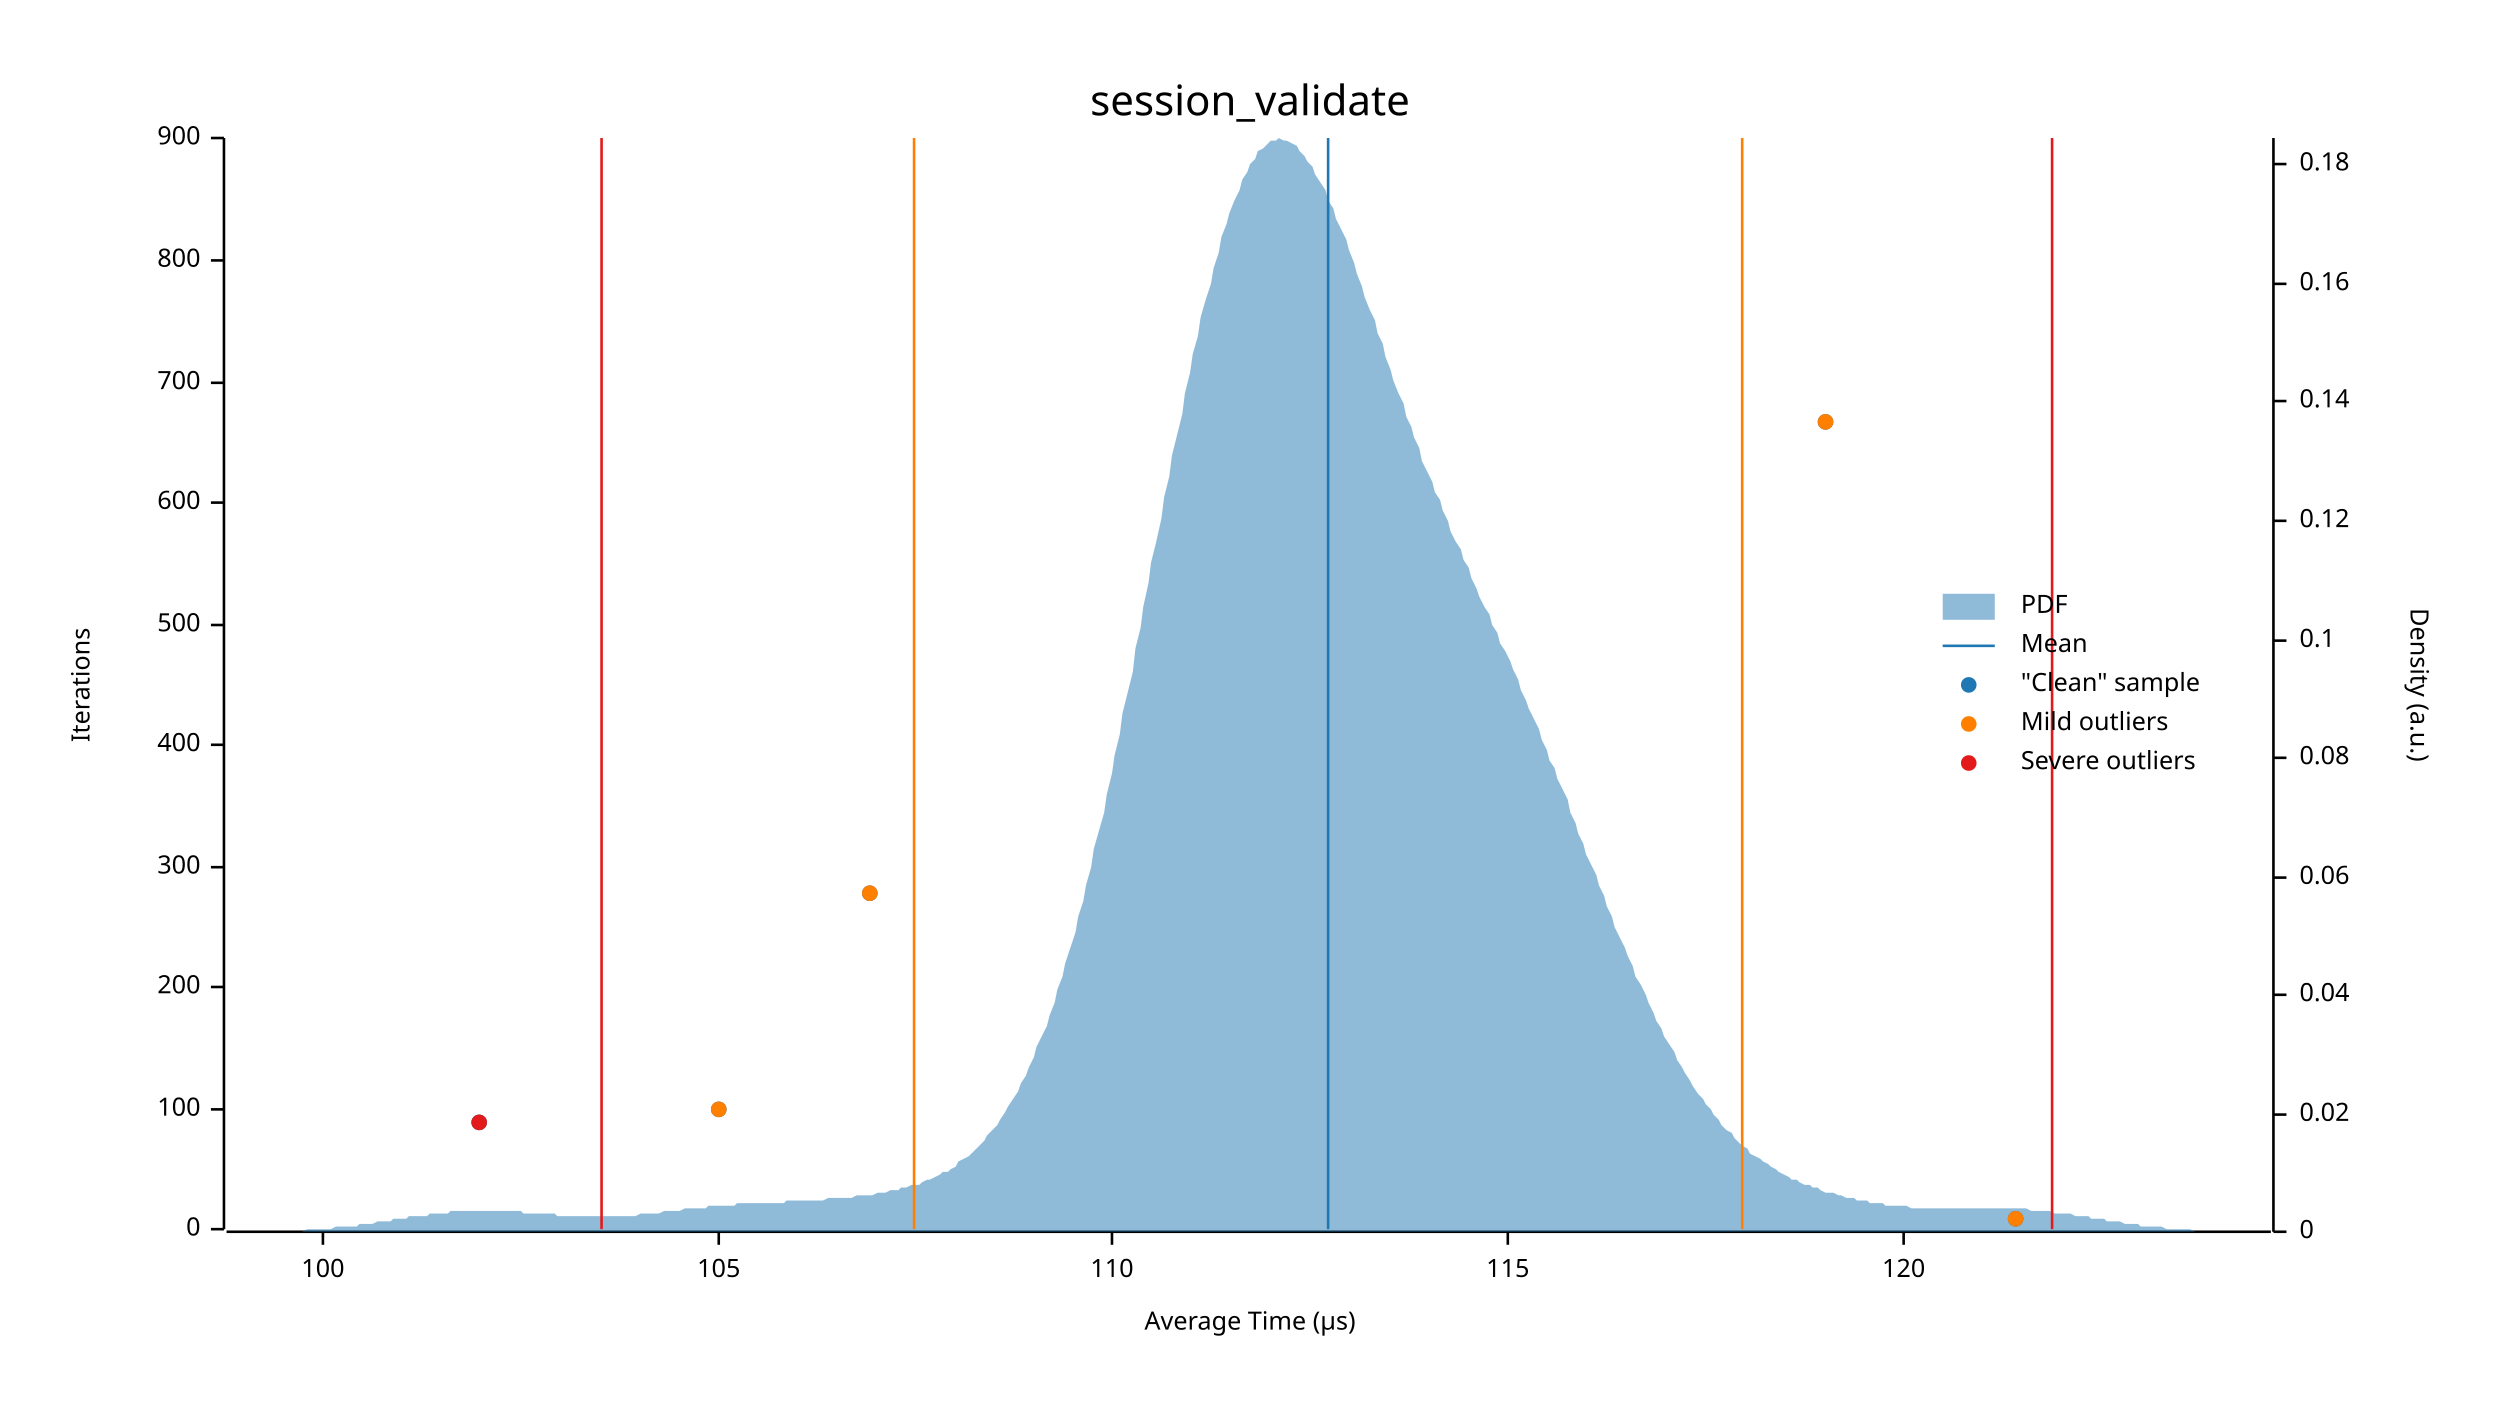
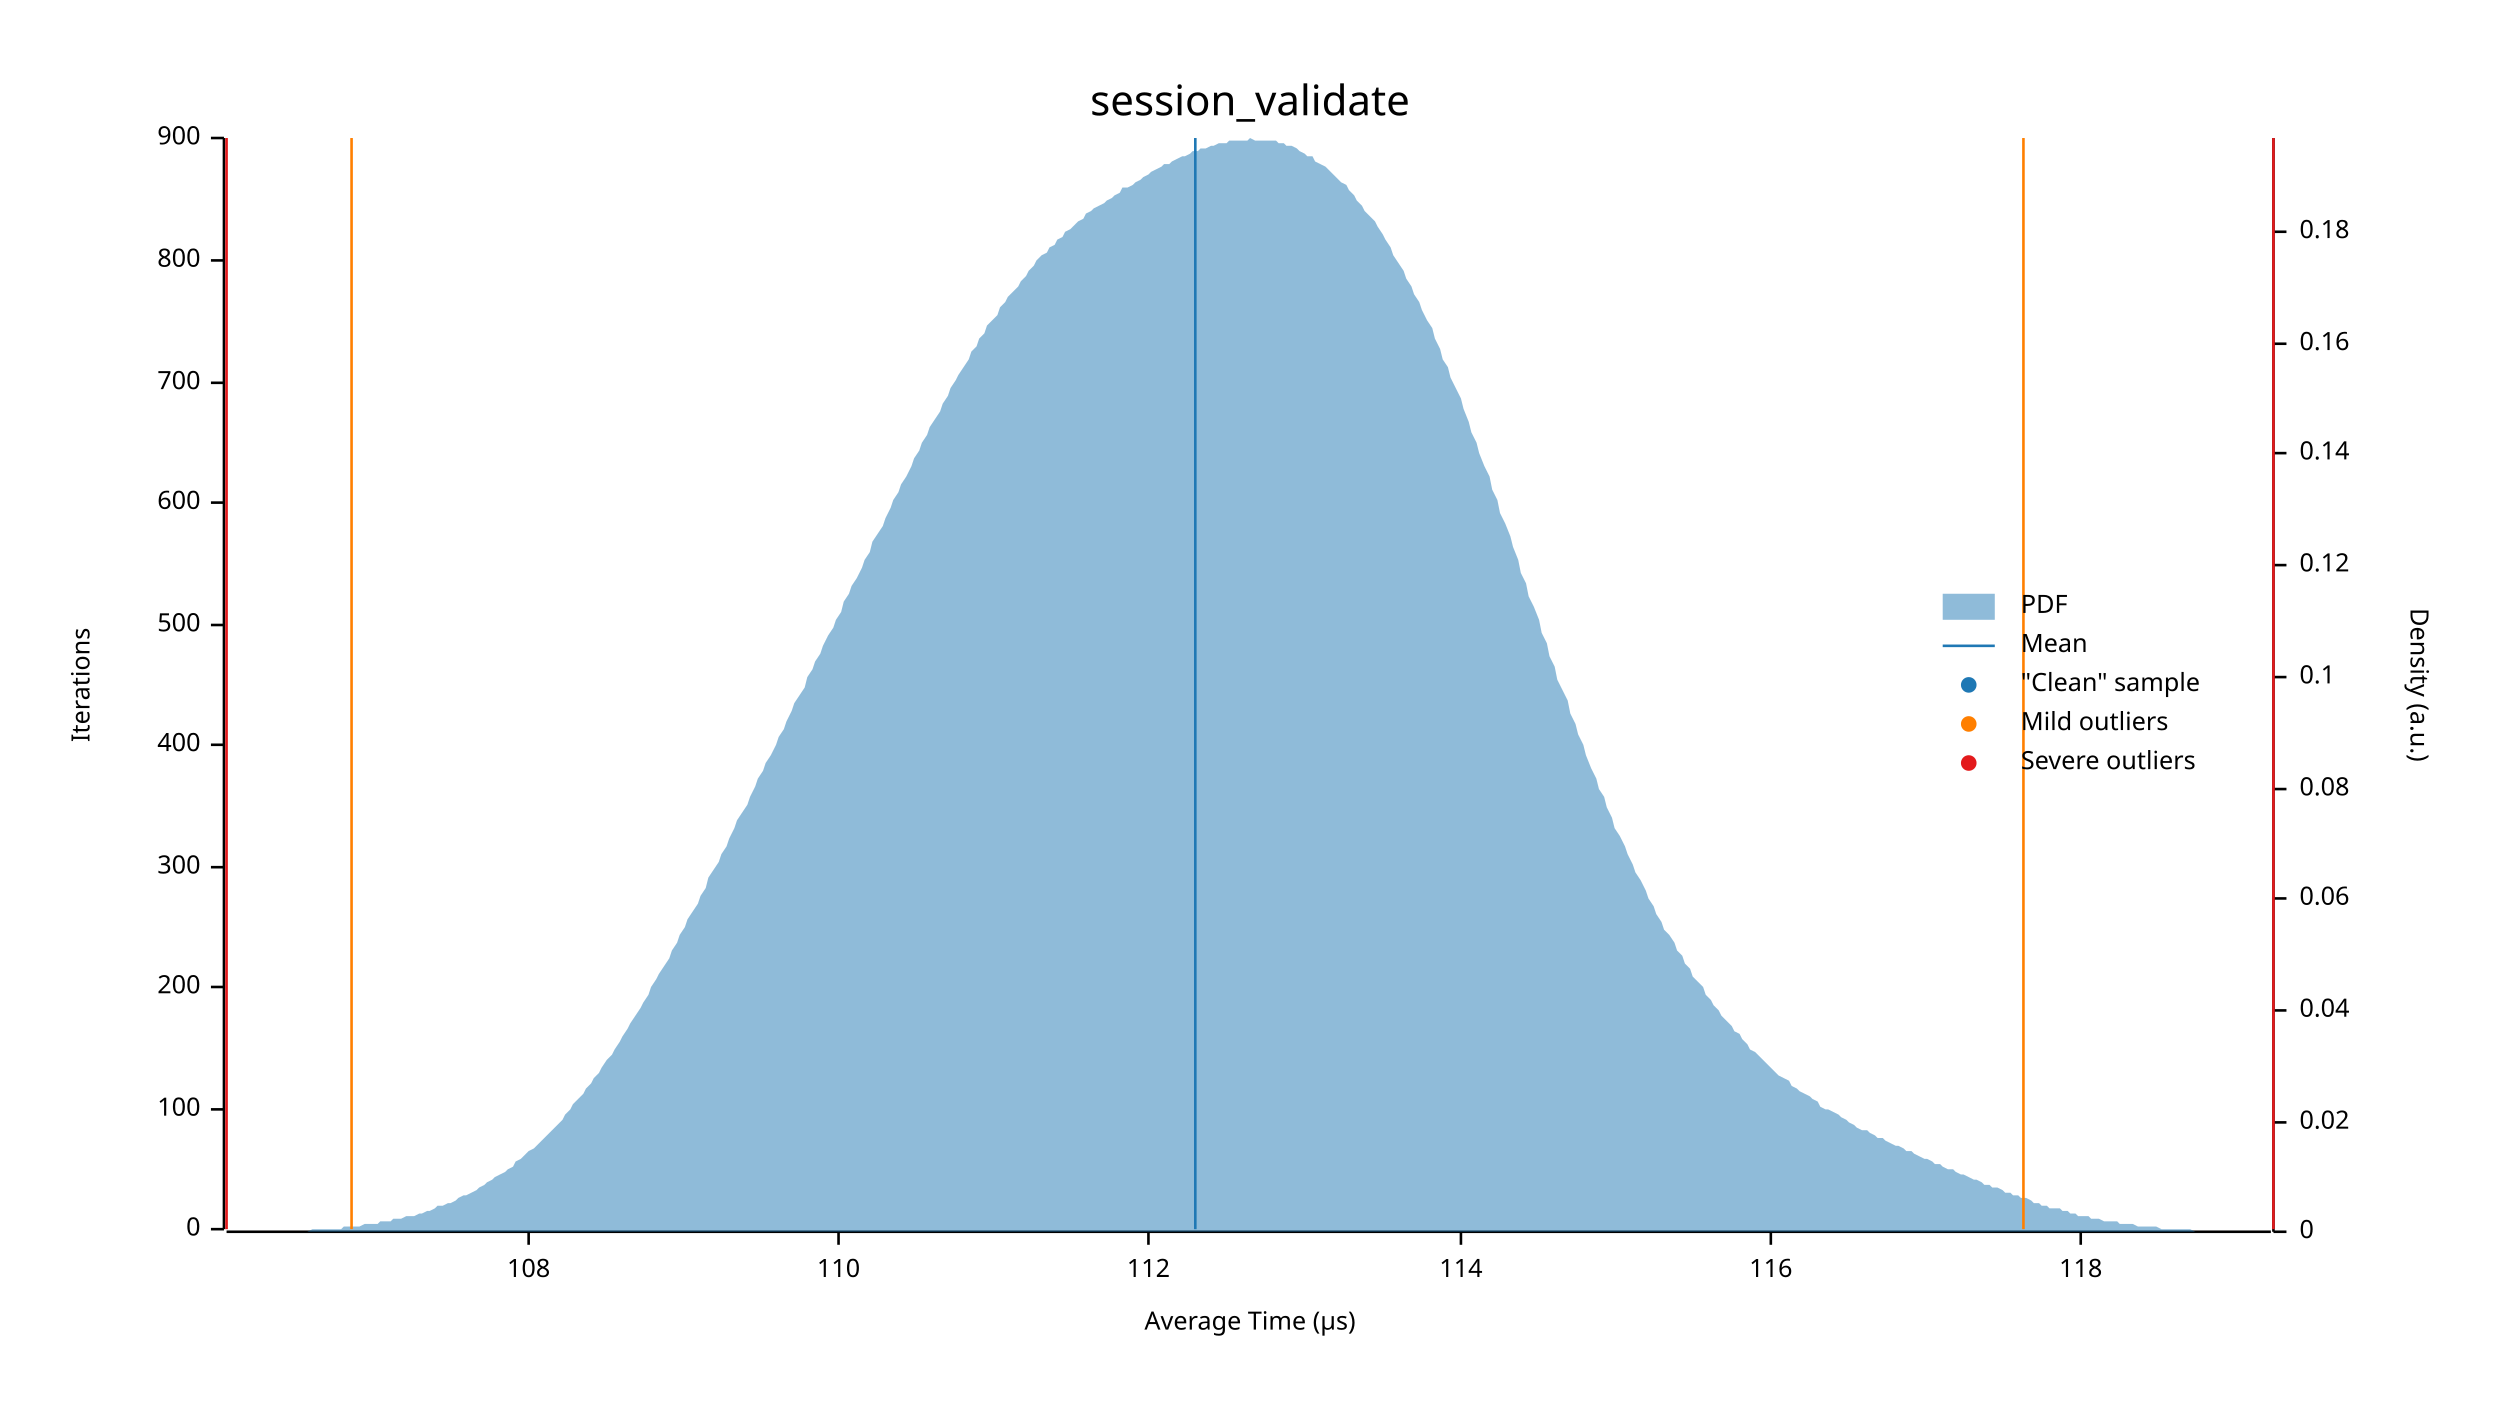
<svg xmlns="http://www.w3.org/2000/svg" width="960" height="540" viewBox="0 0 960 540">
  <text x="480" y="32" dy="0.76em" text-anchor="middle" font-family="sans-serif" font-size="16.129" opacity="1" fill="#000000">
session_validate
</text>
  <text x="27" y="263" dy="0.76em" text-anchor="middle" font-family="sans-serif" font-size="9.677" opacity="1" fill="#000000" transform="rotate(270, 27, 263)">
Iterations
</text>
  <text x="480" y="513" dy="-0.5ex" text-anchor="middle" font-family="sans-serif" font-size="9.677" opacity="1" fill="#000000">
Average Time (µs)
</text>
  <polyline fill="none" opacity="1" stroke="#000000" stroke-width="1" points="86,53 86,472 " />
  <text x="77" y="472" dy="0.5ex" text-anchor="end" font-family="sans-serif" font-size="9.677" opacity="1" fill="#000000">
0
</text>
  <polyline fill="none" opacity="1" stroke="#000000" stroke-width="1" points="81,472 86,472 " />
  <text x="77" y="426" dy="0.5ex" text-anchor="end" font-family="sans-serif" font-size="9.677" opacity="1" fill="#000000">
100
</text>
  <polyline fill="none" opacity="1" stroke="#000000" stroke-width="1" points="81,426 86,426 " />
  <text x="77" y="379" dy="0.5ex" text-anchor="end" font-family="sans-serif" font-size="9.677" opacity="1" fill="#000000">
200
</text>
  <polyline fill="none" opacity="1" stroke="#000000" stroke-width="1" points="81,379 86,379 " />
  <text x="77" y="333" dy="0.5ex" text-anchor="end" font-family="sans-serif" font-size="9.677" opacity="1" fill="#000000">
300
</text>
  <polyline fill="none" opacity="1" stroke="#000000" stroke-width="1" points="81,333 86,333 " />
  <text x="77" y="286" dy="0.5ex" text-anchor="end" font-family="sans-serif" font-size="9.677" opacity="1" fill="#000000">
400
</text>
  <polyline fill="none" opacity="1" stroke="#000000" stroke-width="1" points="81,286 86,286 " />
  <text x="77" y="240" dy="0.5ex" text-anchor="end" font-family="sans-serif" font-size="9.677" opacity="1" fill="#000000">
500
</text>
  <polyline fill="none" opacity="1" stroke="#000000" stroke-width="1" points="81,240 86,240 " />
  <text x="77" y="193" dy="0.5ex" text-anchor="end" font-family="sans-serif" font-size="9.677" opacity="1" fill="#000000">
600
</text>
  <polyline fill="none" opacity="1" stroke="#000000" stroke-width="1" points="81,193 86,193 " />
  <text x="77" y="147" dy="0.5ex" text-anchor="end" font-family="sans-serif" font-size="9.677" opacity="1" fill="#000000">
700
</text>
  <polyline fill="none" opacity="1" stroke="#000000" stroke-width="1" points="81,147 86,147 " />
  <text x="77" y="100" dy="0.5ex" text-anchor="end" font-family="sans-serif" font-size="9.677" opacity="1" fill="#000000">
800
</text>
  <polyline fill="none" opacity="1" stroke="#000000" stroke-width="1" points="81,100 86,100 " />
  <text x="77" y="53" dy="0.5ex" text-anchor="end" font-family="sans-serif" font-size="9.677" opacity="1" fill="#000000">
900
</text>
  <polyline fill="none" opacity="1" stroke="#000000" stroke-width="1" points="81,53 86,53 " />
  <polyline fill="none" opacity="1" stroke="#000000" stroke-width="1" points="87,473 872,473 " />
-   <text x="124" y="483" dy="0.76em" text-anchor="middle" font-family="sans-serif" font-size="9.677" opacity="1" fill="#000000">
- 100
+   <text x="203" y="483" dy="0.76em" text-anchor="middle" font-family="sans-serif" font-size="9.677" opacity="1" fill="#000000">
+ 108
</text>
-   <polyline fill="none" opacity="1" stroke="#000000" stroke-width="1" points="124,473 124,478 " />
-   <text x="276" y="483" dy="0.76em" text-anchor="middle" font-family="sans-serif" font-size="9.677" opacity="1" fill="#000000">
- 105
- </text>
-   <polyline fill="none" opacity="1" stroke="#000000" stroke-width="1" points="276,473 276,478 " />
-   <text x="427" y="483" dy="0.76em" text-anchor="middle" font-family="sans-serif" font-size="9.677" opacity="1" fill="#000000">
+   <polyline fill="none" opacity="1" stroke="#000000" stroke-width="1" points="203,473 203,478 " />
+   <text x="322" y="483" dy="0.76em" text-anchor="middle" font-family="sans-serif" font-size="9.677" opacity="1" fill="#000000">
110
</text>
-   <polyline fill="none" opacity="1" stroke="#000000" stroke-width="1" points="427,473 427,478 " />
-   <text x="579" y="483" dy="0.76em" text-anchor="middle" font-family="sans-serif" font-size="9.677" opacity="1" fill="#000000">
- 115
+   <polyline fill="none" opacity="1" stroke="#000000" stroke-width="1" points="322,473 322,478 " />
+   <text x="441" y="483" dy="0.76em" text-anchor="middle" font-family="sans-serif" font-size="9.677" opacity="1" fill="#000000">
+ 112
</text>
-   <polyline fill="none" opacity="1" stroke="#000000" stroke-width="1" points="579,473 579,478 " />
-   <text x="731" y="483" dy="0.76em" text-anchor="middle" font-family="sans-serif" font-size="9.677" opacity="1" fill="#000000">
- 120
+   <polyline fill="none" opacity="1" stroke="#000000" stroke-width="1" points="441,473 441,478 " />
+   <text x="561" y="483" dy="0.76em" text-anchor="middle" font-family="sans-serif" font-size="9.677" opacity="1" fill="#000000">
+ 114
</text>
-   <polyline fill="none" opacity="1" stroke="#000000" stroke-width="1" points="731,473 731,478 " />
+   <polyline fill="none" opacity="1" stroke="#000000" stroke-width="1" points="561,473 561,478 " />
+   <text x="680" y="483" dy="0.76em" text-anchor="middle" font-family="sans-serif" font-size="9.677" opacity="1" fill="#000000">
+ 116
+ </text>
+   <polyline fill="none" opacity="1" stroke="#000000" stroke-width="1" points="680,473 680,478 " />
+   <text x="799" y="483" dy="0.76em" text-anchor="middle" font-family="sans-serif" font-size="9.677" opacity="1" fill="#000000">
+ 118
+ </text>
+   <polyline fill="none" opacity="1" stroke="#000000" stroke-width="1" points="799,473 799,478 " />
  <text x="933" y="263" dy="0.76em" text-anchor="middle" font-family="sans-serif" font-size="9.677" opacity="1" fill="#000000" transform="rotate(90, 933, 263)">
Density (a.u.)
</text>
  <polyline fill="none" opacity="1" stroke="#000000" stroke-width="1" points="873,53 873,473 " />
  <text x="883" y="473" dy="0.5ex" text-anchor="start" font-family="sans-serif" font-size="9.677" opacity="1" fill="#000000">
0
</text>
  <polyline fill="none" opacity="1" stroke="#000000" stroke-width="1" points="873,473 878,473 " />
-   <text x="883" y="428" dy="0.5ex" text-anchor="start" font-family="sans-serif" font-size="9.677" opacity="1" fill="#000000">
+   <text x="883" y="431" dy="0.5ex" text-anchor="start" font-family="sans-serif" font-size="9.677" opacity="1" fill="#000000">
0.02
</text>
-   <polyline fill="none" opacity="1" stroke="#000000" stroke-width="1" points="873,428 878,428 " />
-   <text x="883" y="382" dy="0.5ex" text-anchor="start" font-family="sans-serif" font-size="9.677" opacity="1" fill="#000000">
+   <polyline fill="none" opacity="1" stroke="#000000" stroke-width="1" points="873,431 878,431 " />
+   <text x="883" y="388" dy="0.5ex" text-anchor="start" font-family="sans-serif" font-size="9.677" opacity="1" fill="#000000">
0.04
</text>
-   <polyline fill="none" opacity="1" stroke="#000000" stroke-width="1" points="873,382 878,382 " />
-   <text x="883" y="337" dy="0.5ex" text-anchor="start" font-family="sans-serif" font-size="9.677" opacity="1" fill="#000000">
+   <polyline fill="none" opacity="1" stroke="#000000" stroke-width="1" points="873,388 878,388 " />
+   <text x="883" y="345" dy="0.5ex" text-anchor="start" font-family="sans-serif" font-size="9.677" opacity="1" fill="#000000">
0.06
</text>
-   <polyline fill="none" opacity="1" stroke="#000000" stroke-width="1" points="873,337 878,337 " />
-   <text x="883" y="291" dy="0.5ex" text-anchor="start" font-family="sans-serif" font-size="9.677" opacity="1" fill="#000000">
+   <polyline fill="none" opacity="1" stroke="#000000" stroke-width="1" points="873,345 878,345 " />
+   <text x="883" y="303" dy="0.5ex" text-anchor="start" font-family="sans-serif" font-size="9.677" opacity="1" fill="#000000">
0.08
</text>
-   <polyline fill="none" opacity="1" stroke="#000000" stroke-width="1" points="873,291 878,291 " />
-   <text x="883" y="246" dy="0.5ex" text-anchor="start" font-family="sans-serif" font-size="9.677" opacity="1" fill="#000000">
+   <polyline fill="none" opacity="1" stroke="#000000" stroke-width="1" points="873,303 878,303 " />
+   <text x="883" y="260" dy="0.5ex" text-anchor="start" font-family="sans-serif" font-size="9.677" opacity="1" fill="#000000">
0.1
</text>
-   <polyline fill="none" opacity="1" stroke="#000000" stroke-width="1" points="873,246 878,246 " />
-   <text x="883" y="200" dy="0.5ex" text-anchor="start" font-family="sans-serif" font-size="9.677" opacity="1" fill="#000000">
+   <polyline fill="none" opacity="1" stroke="#000000" stroke-width="1" points="873,260 878,260 " />
+   <text x="883" y="217" dy="0.5ex" text-anchor="start" font-family="sans-serif" font-size="9.677" opacity="1" fill="#000000">
0.12
</text>
-   <polyline fill="none" opacity="1" stroke="#000000" stroke-width="1" points="873,200 878,200 " />
-   <text x="883" y="154" dy="0.5ex" text-anchor="start" font-family="sans-serif" font-size="9.677" opacity="1" fill="#000000">
+   <polyline fill="none" opacity="1" stroke="#000000" stroke-width="1" points="873,217 878,217 " />
+   <text x="883" y="174" dy="0.5ex" text-anchor="start" font-family="sans-serif" font-size="9.677" opacity="1" fill="#000000">
0.14
</text>
-   <polyline fill="none" opacity="1" stroke="#000000" stroke-width="1" points="873,154 878,154 " />
-   <text x="883" y="109" dy="0.5ex" text-anchor="start" font-family="sans-serif" font-size="9.677" opacity="1" fill="#000000">
+   <polyline fill="none" opacity="1" stroke="#000000" stroke-width="1" points="873,174 878,174 " />
+   <text x="883" y="132" dy="0.5ex" text-anchor="start" font-family="sans-serif" font-size="9.677" opacity="1" fill="#000000">
0.16
</text>
-   <polyline fill="none" opacity="1" stroke="#000000" stroke-width="1" points="873,109 878,109 " />
-   <text x="883" y="63" dy="0.5ex" text-anchor="start" font-family="sans-serif" font-size="9.677" opacity="1" fill="#000000">
+   <polyline fill="none" opacity="1" stroke="#000000" stroke-width="1" points="873,132 878,132 " />
+   <text x="883" y="89" dy="0.5ex" text-anchor="start" font-family="sans-serif" font-size="9.677" opacity="1" fill="#000000">
0.18
</text>
-   <polyline fill="none" opacity="1" stroke="#000000" stroke-width="1" points="873,63 878,63 " />
-   <polygon opacity="0.5" fill="#1F78B4" points="87,473 88,473 90,473 91,473 93,473 94,473 96,473 98,473 99,473 101,473 102,473 104,473 105,473 107,473 109,473 110,473 112,473 113,473 115,473 116,473 118,472 120,472 121,472 123,472 124,472 126,472 127,472 129,471 131,471 132,471 134,471 135,471 137,471 138,470 140,470 142,470 143,470 145,469 146,469 148,469 150,469 151,468 153,468 154,468 156,468 157,467 159,467 161,467 162,467 164,467 165,466 167,466 168,466 170,466 172,466 173,465 175,465 176,465 178,465 179,465 181,465 183,465 184,465 186,465 187,465 189,465 190,465 192,465 194,465 195,465 197,465 198,465 200,465 201,466 203,466 205,466 206,466 208,466 209,466 211,466 213,466 214,467 216,467 217,467 219,467 220,467 222,467 224,467 225,467 227,467 228,467 230,467 231,467 233,467 235,467 236,467 238,467 239,467 241,467 242,467 244,467 246,466 247,466 249,466 250,466 252,466 253,466 255,465 257,465 258,465 260,465 261,465 263,464 264,464 266,464 268,464 269,464 271,464 272,463 274,463 276,463 277,463 279,463 280,463 282,463 283,462 285,462 287,462 288,462 290,462 291,462 293,462 294,462 296,462 298,462 299,462 301,462 302,461 304,461 305,461 307,461 309,461 310,461 312,461 313,461 315,461 316,461 318,460 320,460 321,460 323,460 324,460 326,460 327,460 329,459 331,459 332,459 334,459 335,459 337,458 339,458 340,458 342,457 343,457 345,457 346,456 348,456 350,455 351,455 353,455 354,454 356,453 357,453 359,452 361,451 362,450 364,450 365,449 367,448 368,446 370,445 372,444 373,443 375,441 376,440 378,438 379,436 381,434 383,432 384,430 386,427 387,425 389,422 391,419 392,416 394,413 395,410 397,406 398,402 400,398 402,394 403,390 405,385 406,380 408,375 409,370 411,364 413,358 414,352 416,346 417,340 419,333 420,326 422,319 424,312 425,305 427,297 428,290 430,282 431,274 433,266 435,258 436,249 438,241 439,233 441,224 442,216 444,208 446,199 447,191 449,183 450,175 452,167 454,159 455,151 457,143 458,136 460,129 461,122 463,115 465,109 466,103 468,97 469,91 471,86 472,82 474,77 476,73 477,69 479,66 480,63 482,61 483,58 485,57 487,55 488,54 490,54 491,53 493,54 494,54 496,55 498,56 499,58 501,60 502,62 504,64 505,67 507,70 509,73 510,77 512,80 513,84 515,88 517,92 518,96 520,101 521,105 523,110 524,114 526,119 528,123 529,128 531,132 532,137 534,142 535,146 537,151 539,155 540,160 542,164 543,168 545,172 546,177 548,181 550,185 551,189 553,192 554,196 556,200 557,204 559,208 561,211 562,215 564,218 565,222 567,226 568,229 570,233 572,236 573,240 575,243 576,247 578,250 580,254 581,257 583,261 584,265 586,269 587,272 589,276 591,280 592,284 594,288 595,292 597,295 598,299 600,303 602,307 603,312 605,316 606,320 608,324 609,328 611,332 613,336 614,340 616,344 617,348 619,352 620,356 622,360 624,364 625,367 627,371 628,375 630,378 632,382 633,385 635,389 636,392 638,395 639,398 641,401 643,404 644,407 646,410 647,412 649,415 650,417 652,420 654,422 655,424 657,426 658,428 660,430 661,432 663,434 665,435 666,437 668,439 669,440 671,441 672,443 674,444 676,445 677,446 679,447 680,448 682,449 683,450 685,451 687,452 688,453 690,453 691,454 693,455 695,455 696,456 698,456 699,457 701,458 702,458 704,458 706,459 707,459 709,460 710,460 712,460 713,461 715,461 717,461 718,462 720,462 721,462 723,462 724,463 726,463 728,463 729,463 731,463 732,463 734,464 735,464 737,464 739,464 740,464 742,464 743,464 745,464 746,464 748,464 750,464 751,464 753,464 754,464 756,464 758,464 759,464 761,464 762,464 764,464 765,464 767,464 769,464 770,464 772,464 773,464 775,464 776,464 778,464 780,465 781,465 783,465 784,465 786,465 787,465 789,466 791,466 792,466 794,466 795,466 797,467 798,467 800,467 802,467 803,468 805,468 806,468 808,468 809,469 811,469 813,469 814,469 816,470 817,470 819,470 821,470 822,471 824,471 825,471 827,471 828,471 830,471 832,472 833,472 835,472 836,472 838,472 839,472 841,472 843,473 844,473 846,473 847,473 849,473 850,473 852,473 854,473 855,473 857,473 858,473 860,473 861,473 863,473 865,473 866,473 868,473 869,473 871,473 873,473 873,473 87,473 " />
-   <polyline fill="none" opacity="1" stroke="#1F78B4" stroke-width="1" points="510,472 510,53 " />
-   <polyline fill="none" opacity="1" stroke="#FF7F00" stroke-width="1" points="351,472 351,53 " />
-   <polyline fill="none" opacity="1" stroke="#FF7F00" stroke-width="1" points="669,472 669,53 " />
-   <polyline fill="none" opacity="1" stroke="#E31A1C" stroke-width="1" points="231,472 231,53 " />
-   <polyline fill="none" opacity="1" stroke="#E31A1C" stroke-width="1" points="788,472 788,53 " />
-   <circle cx="774" cy="468" r="3" opacity="1" fill="#1F78B4" stroke="none" stroke-width="1" />
-   <circle cx="184" cy="431" r="3" opacity="1" fill="#1F78B4" stroke="none" stroke-width="1" />
-   <circle cx="276" cy="426" r="3" opacity="1" fill="#1F78B4" stroke="none" stroke-width="1" />
-   <circle cx="334" cy="343" r="3" opacity="1" fill="#1F78B4" stroke="none" stroke-width="1" />
-   <circle cx="701" cy="162" r="3" opacity="1" fill="#1F78B4" stroke="none" stroke-width="1" />
-   <circle cx="774" cy="468" r="3" opacity="1" fill="#FF7F00" stroke="none" stroke-width="1" />
-   <circle cx="276" cy="426" r="3" opacity="1" fill="#FF7F00" stroke="none" stroke-width="1" />
-   <circle cx="334" cy="343" r="3" opacity="1" fill="#FF7F00" stroke="none" stroke-width="1" />
-   <circle cx="701" cy="162" r="3" opacity="1" fill="#FF7F00" stroke="none" stroke-width="1" />
-   <circle cx="184" cy="431" r="3" opacity="1" fill="#E31A1C" stroke="none" stroke-width="1" />
+   <polyline fill="none" opacity="1" stroke="#000000" stroke-width="1" points="873,89 878,89 " />
+   <polygon opacity="0.5" fill="#1F78B4" points="87,473 88,473 90,473 91,473 93,473 94,473 96,473 98,473 99,473 101,473 102,473 104,473 105,473 107,473 109,473 110,473 112,473 113,473 115,473 116,473 118,473 120,472 121,472 123,472 124,472 126,472 127,472 129,472 131,472 132,471 134,471 135,471 137,471 138,471 140,470 142,470 143,470 145,470 146,469 148,469 150,469 151,468 153,468 154,468 156,467 157,467 159,467 161,466 162,466 164,465 165,465 167,464 168,463 170,463 172,462 173,462 175,461 176,460 178,459 179,459 181,458 183,457 184,456 186,455 187,454 189,453 190,452 192,451 194,450 195,449 197,448 198,446 200,445 201,444 203,442 205,441 206,440 208,438 209,437 211,435 213,433 214,432 216,430 217,428 219,426 220,424 222,422 224,420 225,418 227,416 228,414 230,412 231,410 233,407 235,405 236,403 238,400 239,398 241,395 242,393 244,390 246,387 247,385 249,382 250,379 252,376 253,374 255,371 257,368 258,365 260,362 261,359 263,356 264,353 266,350 268,347 269,344 271,341 272,337 274,334 276,331 277,328 279,325 280,322 282,318 283,315 285,312 287,309 288,306 290,302 291,299 293,296 294,293 296,290 298,286 299,283 301,280 302,277 304,273 305,270 307,267 309,264 310,260 312,257 313,254 315,251 316,248 318,244 320,241 321,238 323,235 324,231 326,228 327,225 329,222 331,218 332,215 334,212 335,208 337,205 339,202 340,199 342,195 343,192 345,189 346,186 348,183 350,179 351,176 353,173 354,170 356,167 357,164 359,161 361,158 362,155 364,152 365,149 367,146 368,144 370,141 372,138 373,135 375,133 376,130 378,128 379,125 381,123 383,121 384,118 386,116 387,114 389,112 391,110 392,108 394,106 395,104 397,102 398,100 400,98 402,97 403,95 405,94 406,92 408,91 409,89 411,88 413,86 414,85 416,84 417,82 419,81 420,80 422,79 424,78 425,77 427,76 428,75 430,74 431,72 433,72 435,71 436,70 438,69 439,68 441,67 442,66 444,65 446,64 447,63 449,63 450,62 452,61 454,60 455,60 457,59 458,58 460,58 461,57 463,57 465,56 466,56 468,55 469,55 471,55 472,54 474,54 476,54 477,54 479,54 480,53 482,54 483,54 485,54 487,54 488,54 490,54 491,55 493,55 494,56 496,56 498,57 499,58 501,59 502,60 504,60 505,62 507,63 509,64 510,65 512,67 513,68 515,70 517,71 518,73 520,75 521,77 523,79 524,81 526,83 528,85 529,87 531,90 532,92 534,95 535,98 537,101 539,104 540,107 542,110 543,113 545,116 546,119 548,123 550,126 551,130 553,134 554,138 556,141 557,145 559,149 561,153 562,157 564,162 565,166 567,170 568,174 570,179 572,183 573,188 575,192 576,197 578,201 580,206 581,210 583,215 584,220 586,224 587,229 589,233 591,238 592,243 594,247 595,252 597,256 598,261 600,265 602,269 603,274 605,278 606,282 608,286 609,290 611,295 613,299 614,303 616,306 617,310 619,314 620,318 622,321 624,325 625,328 627,332 628,335 630,338 632,342 633,345 635,348 636,351 638,354 639,357 641,359 643,362 644,365 646,367 647,370 649,372 650,375 652,377 654,379 655,382 657,384 658,386 660,388 661,390 663,392 665,394 666,396 668,397 669,399 671,401 672,403 674,404 676,406 677,407 679,409 680,410 682,412 683,413 685,414 687,415 688,417 690,418 691,419 693,420 695,421 696,422 698,423 699,425 701,426 702,426 704,427 706,428 707,429 709,430 710,431 712,432 713,433 715,434 717,434 718,435 720,436 721,437 723,437 724,438 726,439 728,440 729,440 731,441 732,442 734,442 735,443 737,444 739,445 740,445 742,446 743,447 745,447 746,448 748,449 750,449 751,450 753,451 754,451 756,452 758,453 759,453 761,454 762,455 764,455 765,456 767,456 769,457 770,458 772,458 773,459 775,459 776,460 778,460 780,461 781,462 783,462 784,463 786,463 787,464 789,464 791,464 792,465 794,465 795,466 797,466 798,467 800,467 802,467 803,468 805,468 806,468 808,469 809,469 811,469 813,469 814,470 816,470 817,470 819,470 821,471 822,471 824,471 825,471 827,471 828,471 830,472 832,472 833,472 835,472 836,472 838,472 839,472 841,472 843,473 844,473 846,473 847,473 849,473 850,473 852,473 854,473 855,473 857,473 858,473 860,473 861,473 863,473 865,473 866,473 868,473 869,473 871,473 873,473 873,473 87,473 " />
+   <polyline fill="none" opacity="1" stroke="#1F78B4" stroke-width="1" points="459,472 459,53 " />
+   <polyline fill="none" opacity="1" stroke="#FF7F00" stroke-width="1" points="135,472 135,53 " />
+   <polyline fill="none" opacity="1" stroke="#FF7F00" stroke-width="1" points="777,472 777,53 " />
+   <polyline fill="none" opacity="1" stroke="#E31A1C" stroke-width="1" points="87,472 87,53 " />
+   <polyline fill="none" opacity="1" stroke="#E31A1C" stroke-width="1" points="873,472 873,53 " />
  <text x="776" y="228" dy="0.76em" text-anchor="start" font-family="sans-serif" font-size="9.677" opacity="1" fill="#000000">
PDF
</text>
  <text x="776" y="243" dy="0.76em" text-anchor="start" font-family="sans-serif" font-size="9.677" opacity="1" fill="#000000">
Mean
</text>
  <text x="776" y="258" dy="0.76em" text-anchor="start" font-family="sans-serif" font-size="9.677" opacity="1" fill="#000000">
"Clean" sample
</text>
  <text x="776" y="273" dy="0.76em" text-anchor="start" font-family="sans-serif" font-size="9.677" opacity="1" fill="#000000">
Mild outliers
</text>
  <text x="776" y="288" dy="0.76em" text-anchor="start" font-family="sans-serif" font-size="9.677" opacity="1" fill="#000000">
Severe outliers
</text>
  <rect x="746" y="228" width="20" height="10" opacity="0.5" fill="#1F78B4" stroke="none" />
  <polyline fill="none" opacity="1" stroke="#1F78B4" stroke-width="1" points="746,248 766,248 " />
  <circle cx="756" cy="263" r="3" opacity="1" fill="#1F78B4" stroke="none" stroke-width="1" />
  <circle cx="756" cy="278" r="3" opacity="1" fill="#FF7F00" stroke="none" stroke-width="1" />
  <circle cx="756" cy="293" r="3" opacity="1" fill="#E31A1C" stroke="none" stroke-width="1" />
</svg>
